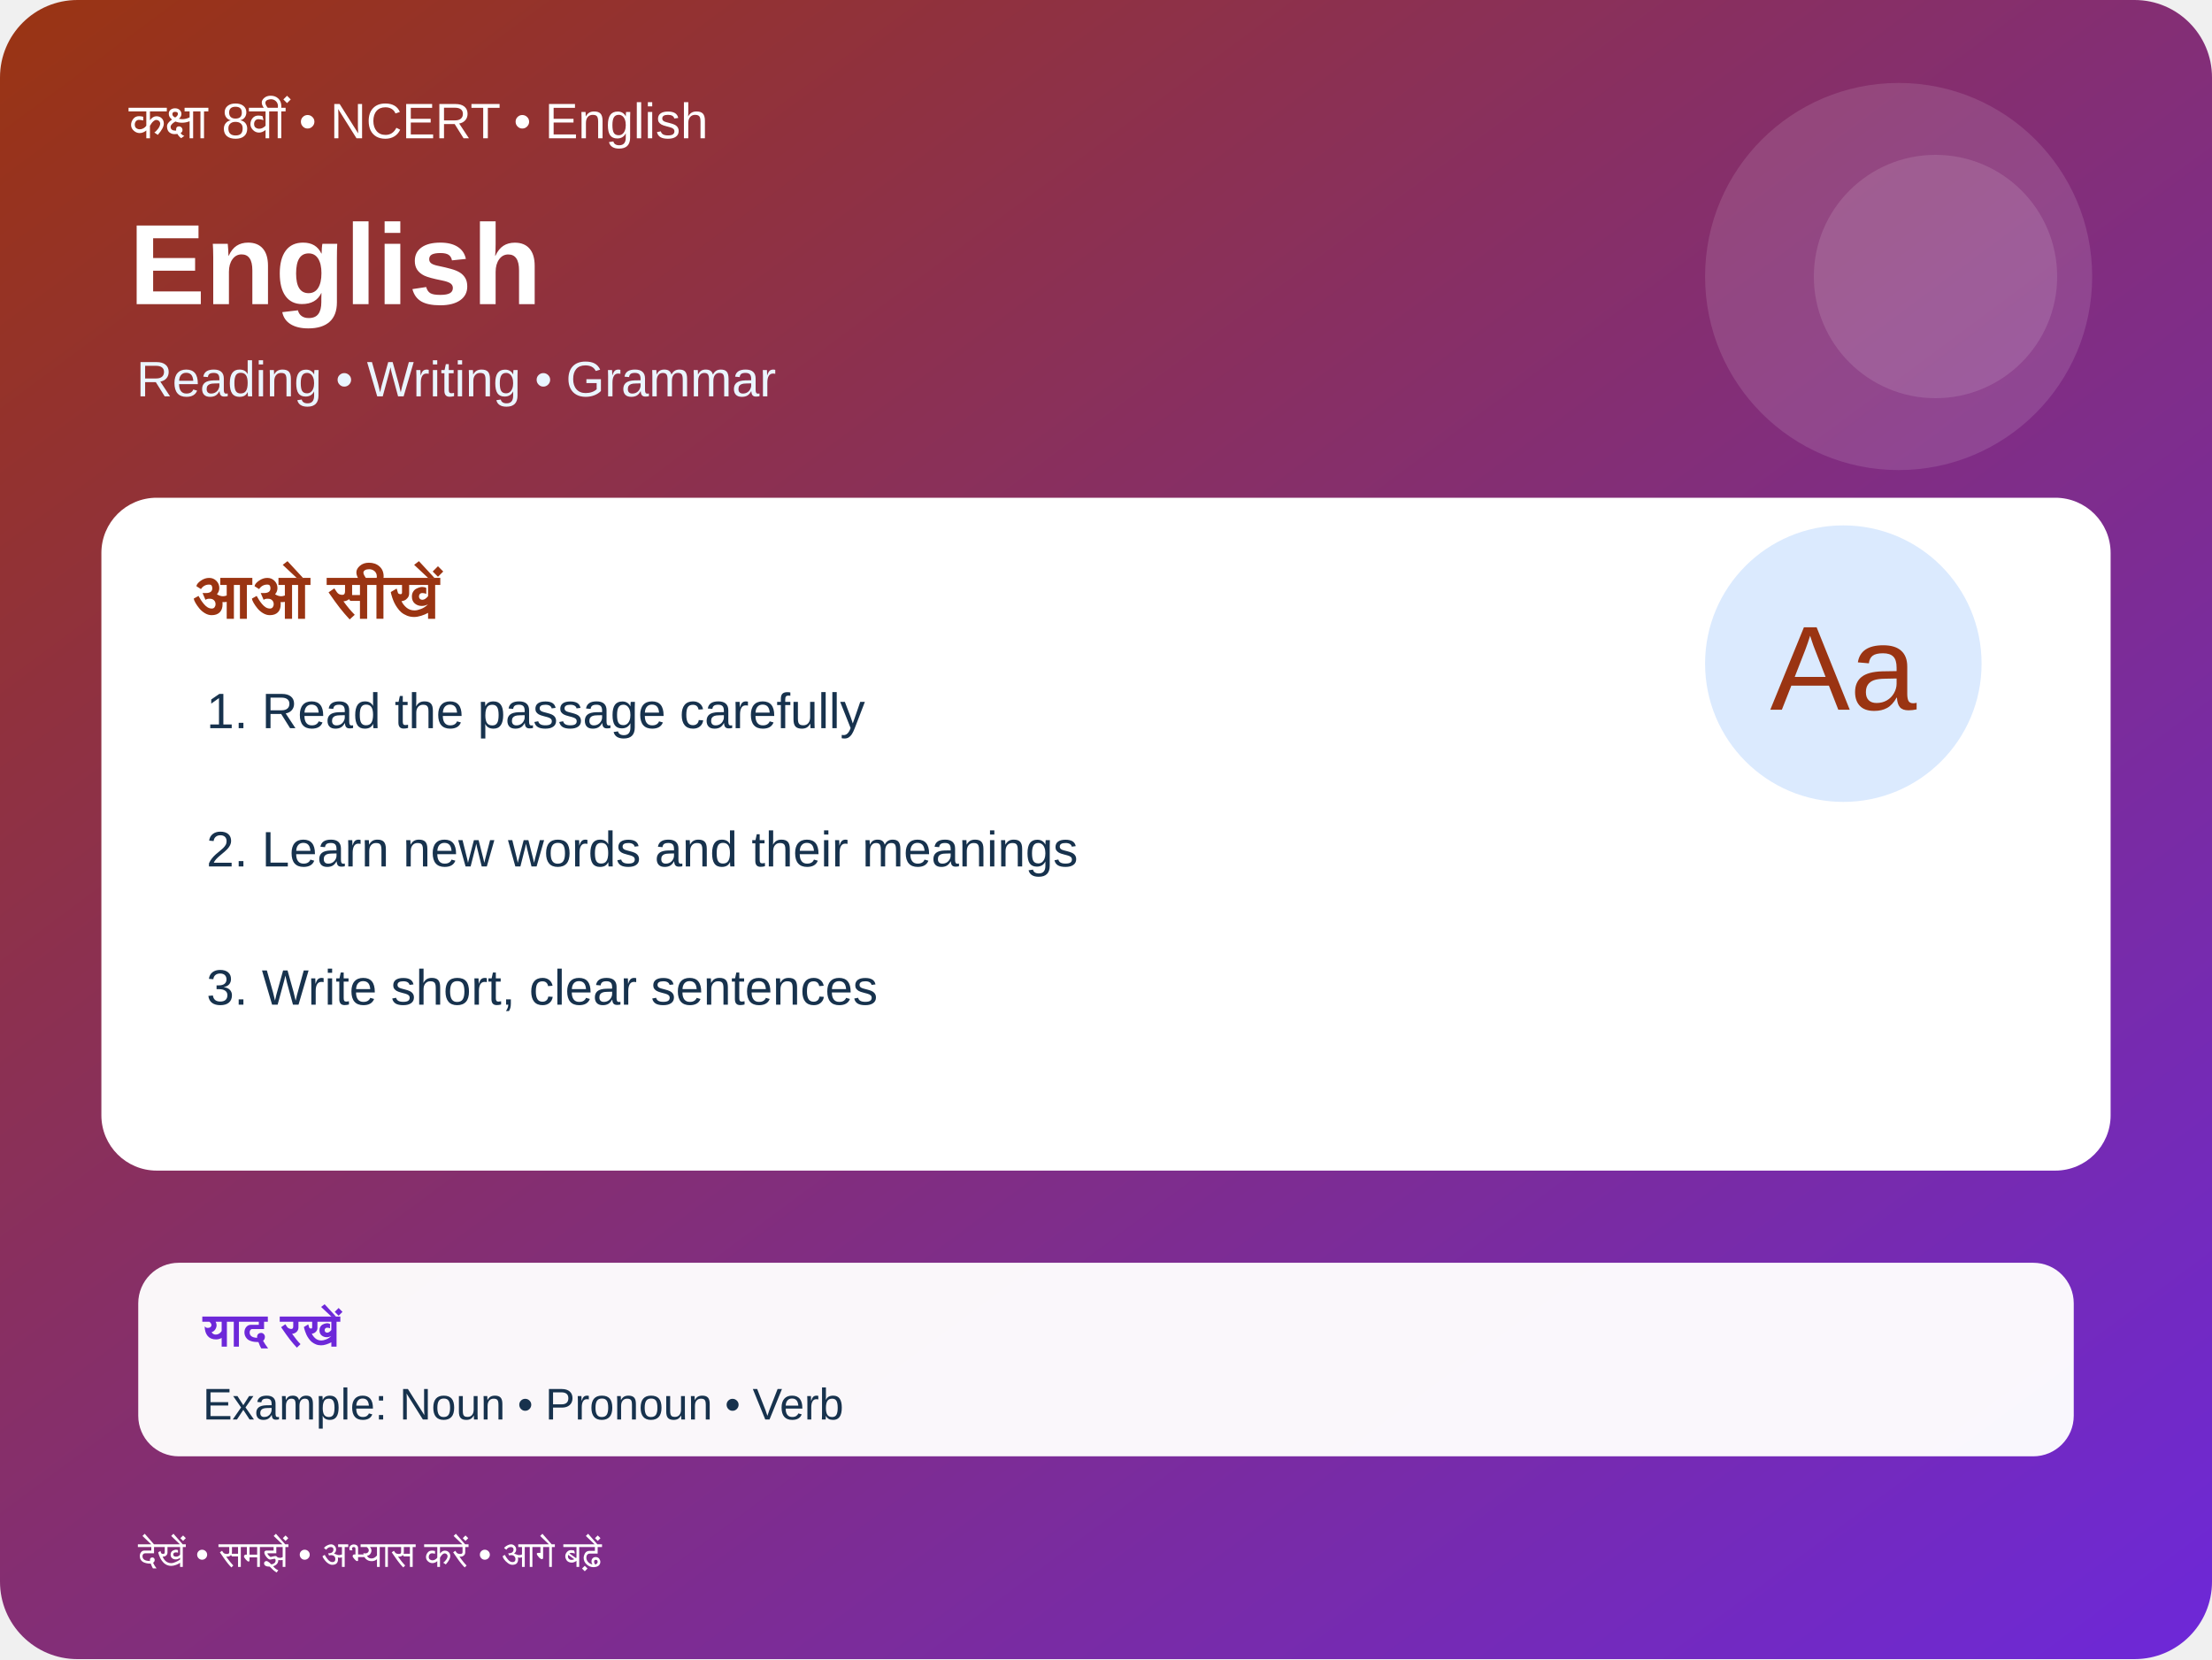
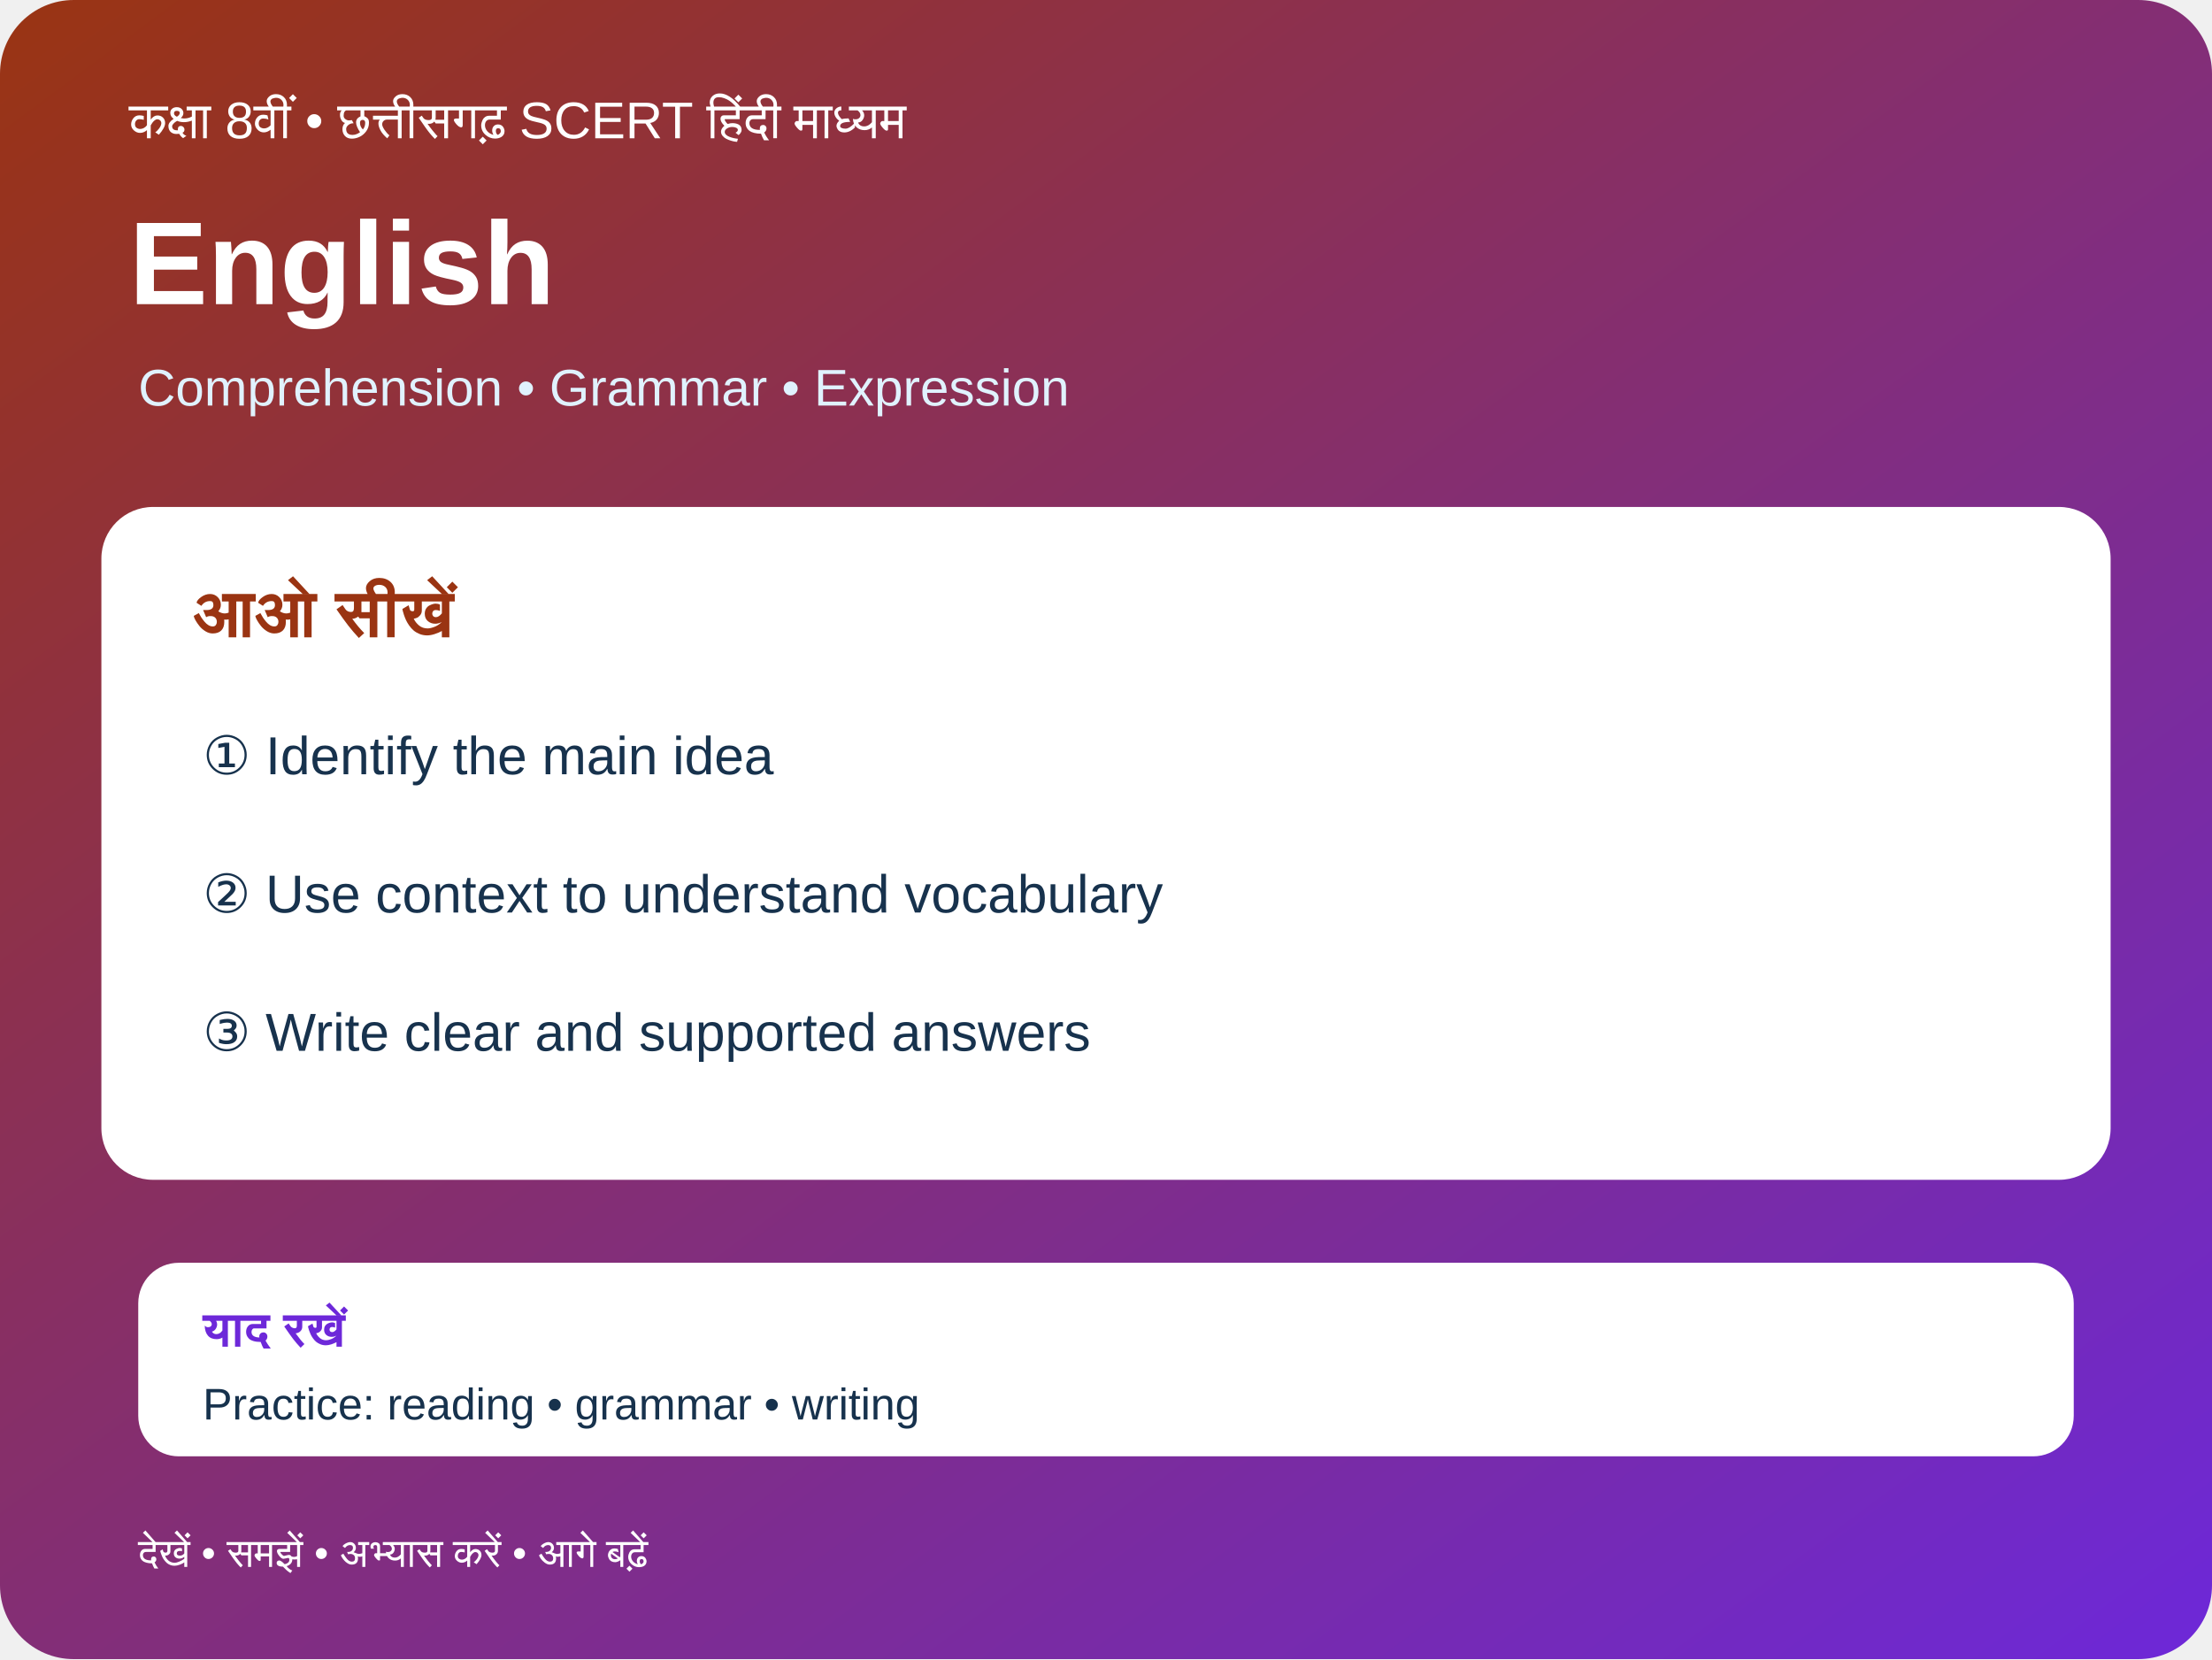
<svg xmlns="http://www.w3.org/2000/svg" width="1200" height="900" viewBox="0 0 1200 900">
  <defs>
-     <linearGradient id="bg" x1="0" y1="0" x2="1" y2="1">
+     <linearGradient id="g" x2="1" y2="1">
      <stop stop-color="#9a3412" />
      <stop offset="1" stop-color="#6d28d9" />
    </linearGradient>
  </defs>
-   <rect width="1200" height="900" rx="42" fill="url(#bg)" />
-   <circle cx="1030" cy="150" r="105" fill="#ffffff" opacity=".12" />
-   <circle cx="1050" cy="150" r="66" fill="#ffffff" opacity=".12" />
-   <text x="70" y="75" font-size="27" fill="#fff" font-family="Arial">कक्षा 8वीं • NCERT • English</text>
-   <text x="70" y="165" font-size="62" font-weight="bold" fill="#fff" font-family="Arial">English</text>
-   <text x="74" y="215" font-size="27" fill="#eaf5ff" font-family="Arial">Reading • Writing • Grammar</text>
-   <rect x="55" y="270" width="1090" height="365" rx="30" fill="#fff" />
-   <circle cx="1000" cy="360" r="75" fill="#dbeafe" />
-   <text x="1000" y="385" text-anchor="middle" font-size="65" fill="#9a3412" font-family="Arial">Aa</text>
-   <text x="105" y="335" font-size="34" font-weight="bold" fill="#9a3412" font-family="Arial">आओ सीखें</text>
-   <text x="112" y="395" font-size="27" fill="#17324d" font-family="Arial">1. Read the passage carefully</text>
-   <text x="112" y="470" font-size="27" fill="#17324d" font-family="Arial">2. Learn new words and their meanings</text>
-   <text x="112" y="545" font-size="27" fill="#17324d" font-family="Arial">3. Write short, clear sentences</text>
-   <rect x="75" y="685" width="1050" height="105" rx="22" fill="#fff" opacity=".96" />
-   <text x="110" y="730" font-size="25" font-weight="bold" fill="#6d28d9" font-family="Arial">याद रखें</text>
-   <text x="110" y="770" font-size="24" fill="#17324d" font-family="Arial">Example: Noun • Pronoun • Verb</text>
-   <text x="75" y="850" font-size="20" fill="#fff" font-family="Arial">देखें • समझें • अभ्यास करें • आगे बढ़ें</text>
+   <rect width="1200" height="900" rx="40" fill="url(#g)" />
+   <text x="70" y="75" fill="white" font-size="28" font-family="Arial">कक्षा 8वीं • छत्तीसगढ़ SCERT हिंदी माध्यम</text>
+   <text x="70" y="165" fill="white" font-size="64" font-weight="bold" font-family="Arial">English</text>
+   <text x="75" y="220" fill="#e0f2fe" font-size="28" font-family="Arial">Comprehension • Grammar • Expression</text>
+   <rect x="55" y="275" width="1090" height="365" rx="28" fill="white" />
+   <text x="105" y="345" fill="#9a3412" font-size="36" font-weight="bold" font-family="Arial">आओ सीखें</text>
+   <g fill="#17324d" font-size="29" font-family="Arial">
+     <text x="110" y="420">① Identify the main idea</text>
+     <text x="110" y="495">② Use context to understand vocabulary</text>
+     <text x="110" y="570">③ Write clear and supported answers</text>
+   </g>
+   <rect x="75" y="685" width="1050" height="105" rx="22" fill="white" />
+   <text x="110" y="730" fill="#6d28d9" font-size="26" font-weight="bold" font-family="Arial">याद रखें</text>
+   <text x="110" y="770" fill="#17324d" font-size="24" font-family="Arial">Practice: reading • grammar • writing</text>
+   <text x="75" y="850" fill="white" font-size="22" font-family="Arial">देखें • समझें • अभ्यास करें • आगे बढ़ें</text>
</svg>
